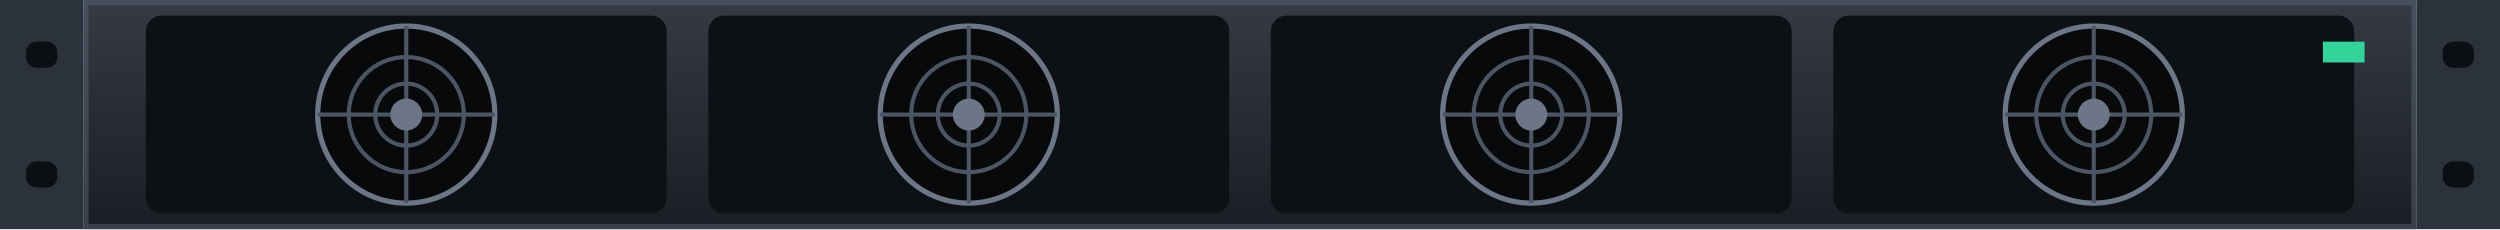
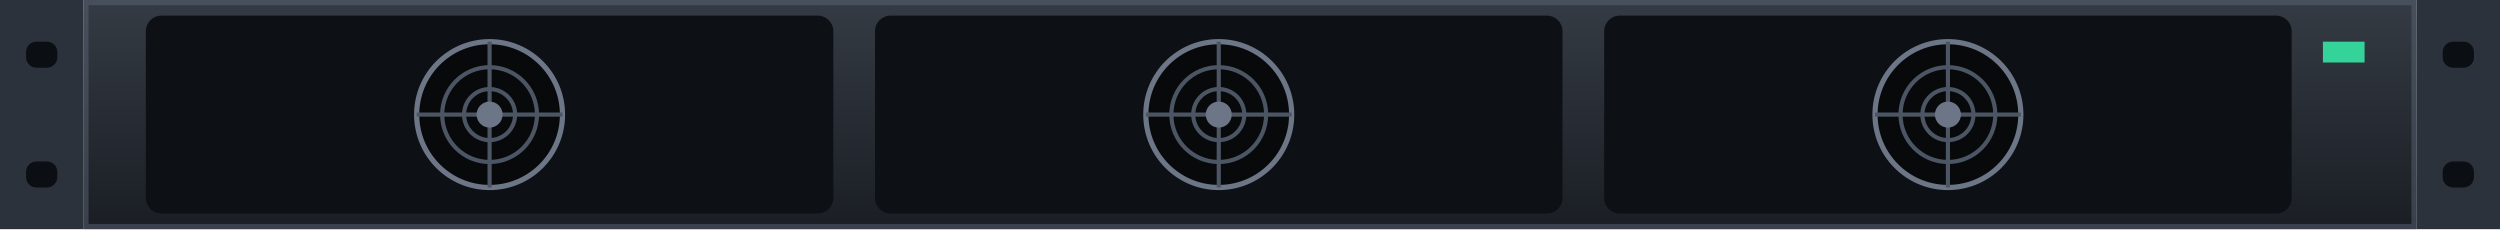
<svg xmlns="http://www.w3.org/2000/svg" viewBox="0 0 480 44" preserveAspectRatio="none">
  <defs>
    <linearGradient id="b" x1="0" y1="0" x2="0" y2="1">
      <stop offset="0" stop-color="#353b44" />
      <stop offset="1" stop-color="#1a1e24" />
    </linearGradient>
  </defs>
-   <rect x="0" y="0" width="16" height="44" fill="#2b323c" />
-   <rect x="5" y="8" width="6" height="5" fill="#0b0e12" rx="2" />
-   <rect x="5" y="31" width="6" height="5" fill="#0b0e12" rx="2" />
-   <rect x="464" y="0" width="16" height="44" fill="#2b323c" />
-   <rect x="469" y="8" width="6" height="5" fill="#0b0e12" rx="2" />
-   <rect x="469" y="31" width="6" height="5" fill="#0b0e12" rx="2" />
+   <rect x="0.0" y="0.0" width="16.0" height="44.0" fill="#2b323c" />
+   <rect x="5.0" y="8.0" width="6.0" height="5.0" fill="#0b0e12" rx="2.0" />
+   <rect x="5.0" y="31.0" width="6.0" height="5.0" fill="#0b0e12" rx="2.0" />
+   <rect x="464.0" y="0.0" width="16.0" height="44.0" fill="#2b323c" />
+   <rect x="469.0" y="8.0" width="6.0" height="5.0" fill="#0b0e12" rx="2.0" />
+   <rect x="469.0" y="31.0" width="6.0" height="5.0" fill="#0b0e12" rx="2.0" />
  <rect x="16" y="0" width="448" height="44" fill="url(#b)" />
  <rect x="16.5" y=".5" width="447" height="43" fill="none" stroke="#5b6574" stroke-opacity=".5" />
-   <rect x="28" y="3" width="100" height="38" fill="#0d1014" rx="3" />
-   <circle cx="78" cy="22" r="17" fill="#07090b" stroke="#6c7686" stroke-width="1" />
-   <circle cx="78" cy="22" r="5.95" fill="none" stroke="#4c5563" stroke-width="0.8" />
-   <circle cx="78" cy="22" r="11.05" fill="none" stroke="#4c5563" stroke-width="0.8" />
-   <path d="M61.0 22h34M78.0 5v34" fill="none" stroke="#4c5563" stroke-width="0.8" />
-   <circle cx="78" cy="22" r="3.06" fill="#6c7686" />
-   <rect x="136" y="3" width="100" height="38" fill="#0d1014" rx="3" />
-   <circle cx="186" cy="22" r="17" fill="#07090b" stroke="#6c7686" stroke-width="1" />
-   <circle cx="186" cy="22" r="5.95" fill="none" stroke="#4c5563" stroke-width="0.8" />
-   <circle cx="186" cy="22" r="11.05" fill="none" stroke="#4c5563" stroke-width="0.8" />
-   <path d="M169.0 22h34M186.0 5v34" fill="none" stroke="#4c5563" stroke-width="0.8" />
-   <circle cx="186" cy="22" r="3.06" fill="#6c7686" />
-   <rect x="244" y="3" width="100" height="38" fill="#0d1014" rx="3" />
-   <circle cx="294" cy="22" r="17" fill="#07090b" stroke="#6c7686" stroke-width="1" />
-   <circle cx="294" cy="22" r="5.95" fill="none" stroke="#4c5563" stroke-width="0.8" />
-   <circle cx="294" cy="22" r="11.05" fill="none" stroke="#4c5563" stroke-width="0.8" />
-   <path d="M277.0 22h34M294.0 5v34" fill="none" stroke="#4c5563" stroke-width="0.8" />
-   <circle cx="294" cy="22" r="3.06" fill="#6c7686" />
-   <rect x="352" y="3" width="100" height="38" fill="#0d1014" rx="3" />
-   <circle cx="402" cy="22" r="17" fill="#07090b" stroke="#6c7686" stroke-width="1" />
-   <circle cx="402" cy="22" r="5.95" fill="none" stroke="#4c5563" stroke-width="0.8" />
-   <circle cx="402" cy="22" r="11.05" fill="none" stroke="#4c5563" stroke-width="0.8" />
-   <path d="M385.0 22h34M402.0 5v34" fill="none" stroke="#4c5563" stroke-width="0.8" />
-   <circle cx="402" cy="22" r="3.06" fill="#6c7686" />
-   <rect x="446" y="8" width="8" height="4" fill="#34d399" />
+   <rect x="28.0" y="3.0" width="132.0" height="38.0" fill="#0d1014" rx="3.0" />
+   <circle cx="94.0" cy="22.0" r="14.0" fill="#07090b" stroke="#6c7686" stroke-width="1" />
+   <circle cx="94.0" cy="22.0" r="4.9" fill="none" stroke="#4c5563" stroke-width="0.8" />
+   <circle cx="94.0" cy="22.0" r="9.1" fill="none" stroke="#4c5563" stroke-width="0.8" />
+   <path d="M80.0 22.0h28.0M94.0 8.0v28.0" fill="none" stroke="#4c5563" stroke-width="0.8" />
+   <circle cx="94.0" cy="22.0" r="2.5" fill="#6c7686" />
+   <rect x="168.0" y="3.0" width="132.0" height="38.0" fill="#0d1014" rx="3.0" />
+   <circle cx="234.0" cy="22.0" r="14.0" fill="#07090b" stroke="#6c7686" stroke-width="1" />
+   <circle cx="234.0" cy="22.0" r="4.9" fill="none" stroke="#4c5563" stroke-width="0.8" />
+   <circle cx="234.0" cy="22.0" r="9.1" fill="none" stroke="#4c5563" stroke-width="0.8" />
+   <path d="M220.0 22.0h28.0M234.0 8.0v28.0" fill="none" stroke="#4c5563" stroke-width="0.8" />
+   <circle cx="234.0" cy="22.0" r="2.5" fill="#6c7686" />
+   <rect x="308.0" y="3.0" width="132.0" height="38.0" fill="#0d1014" rx="3.0" />
+   <circle cx="374.0" cy="22.0" r="14.0" fill="#07090b" stroke="#6c7686" stroke-width="1" />
+   <circle cx="374.0" cy="22.0" r="4.9" fill="none" stroke="#4c5563" stroke-width="0.8" />
+   <circle cx="374.0" cy="22.0" r="9.1" fill="none" stroke="#4c5563" stroke-width="0.8" />
+   <path d="M360.0 22.0h28.0M374.0 8.0v28.0" fill="none" stroke="#4c5563" stroke-width="0.8" />
+   <circle cx="374.0" cy="22.0" r="2.5" fill="#6c7686" />
+   <rect x="446.0" y="8.0" width="8.0" height="4.0" fill="#34d399" />
</svg>
